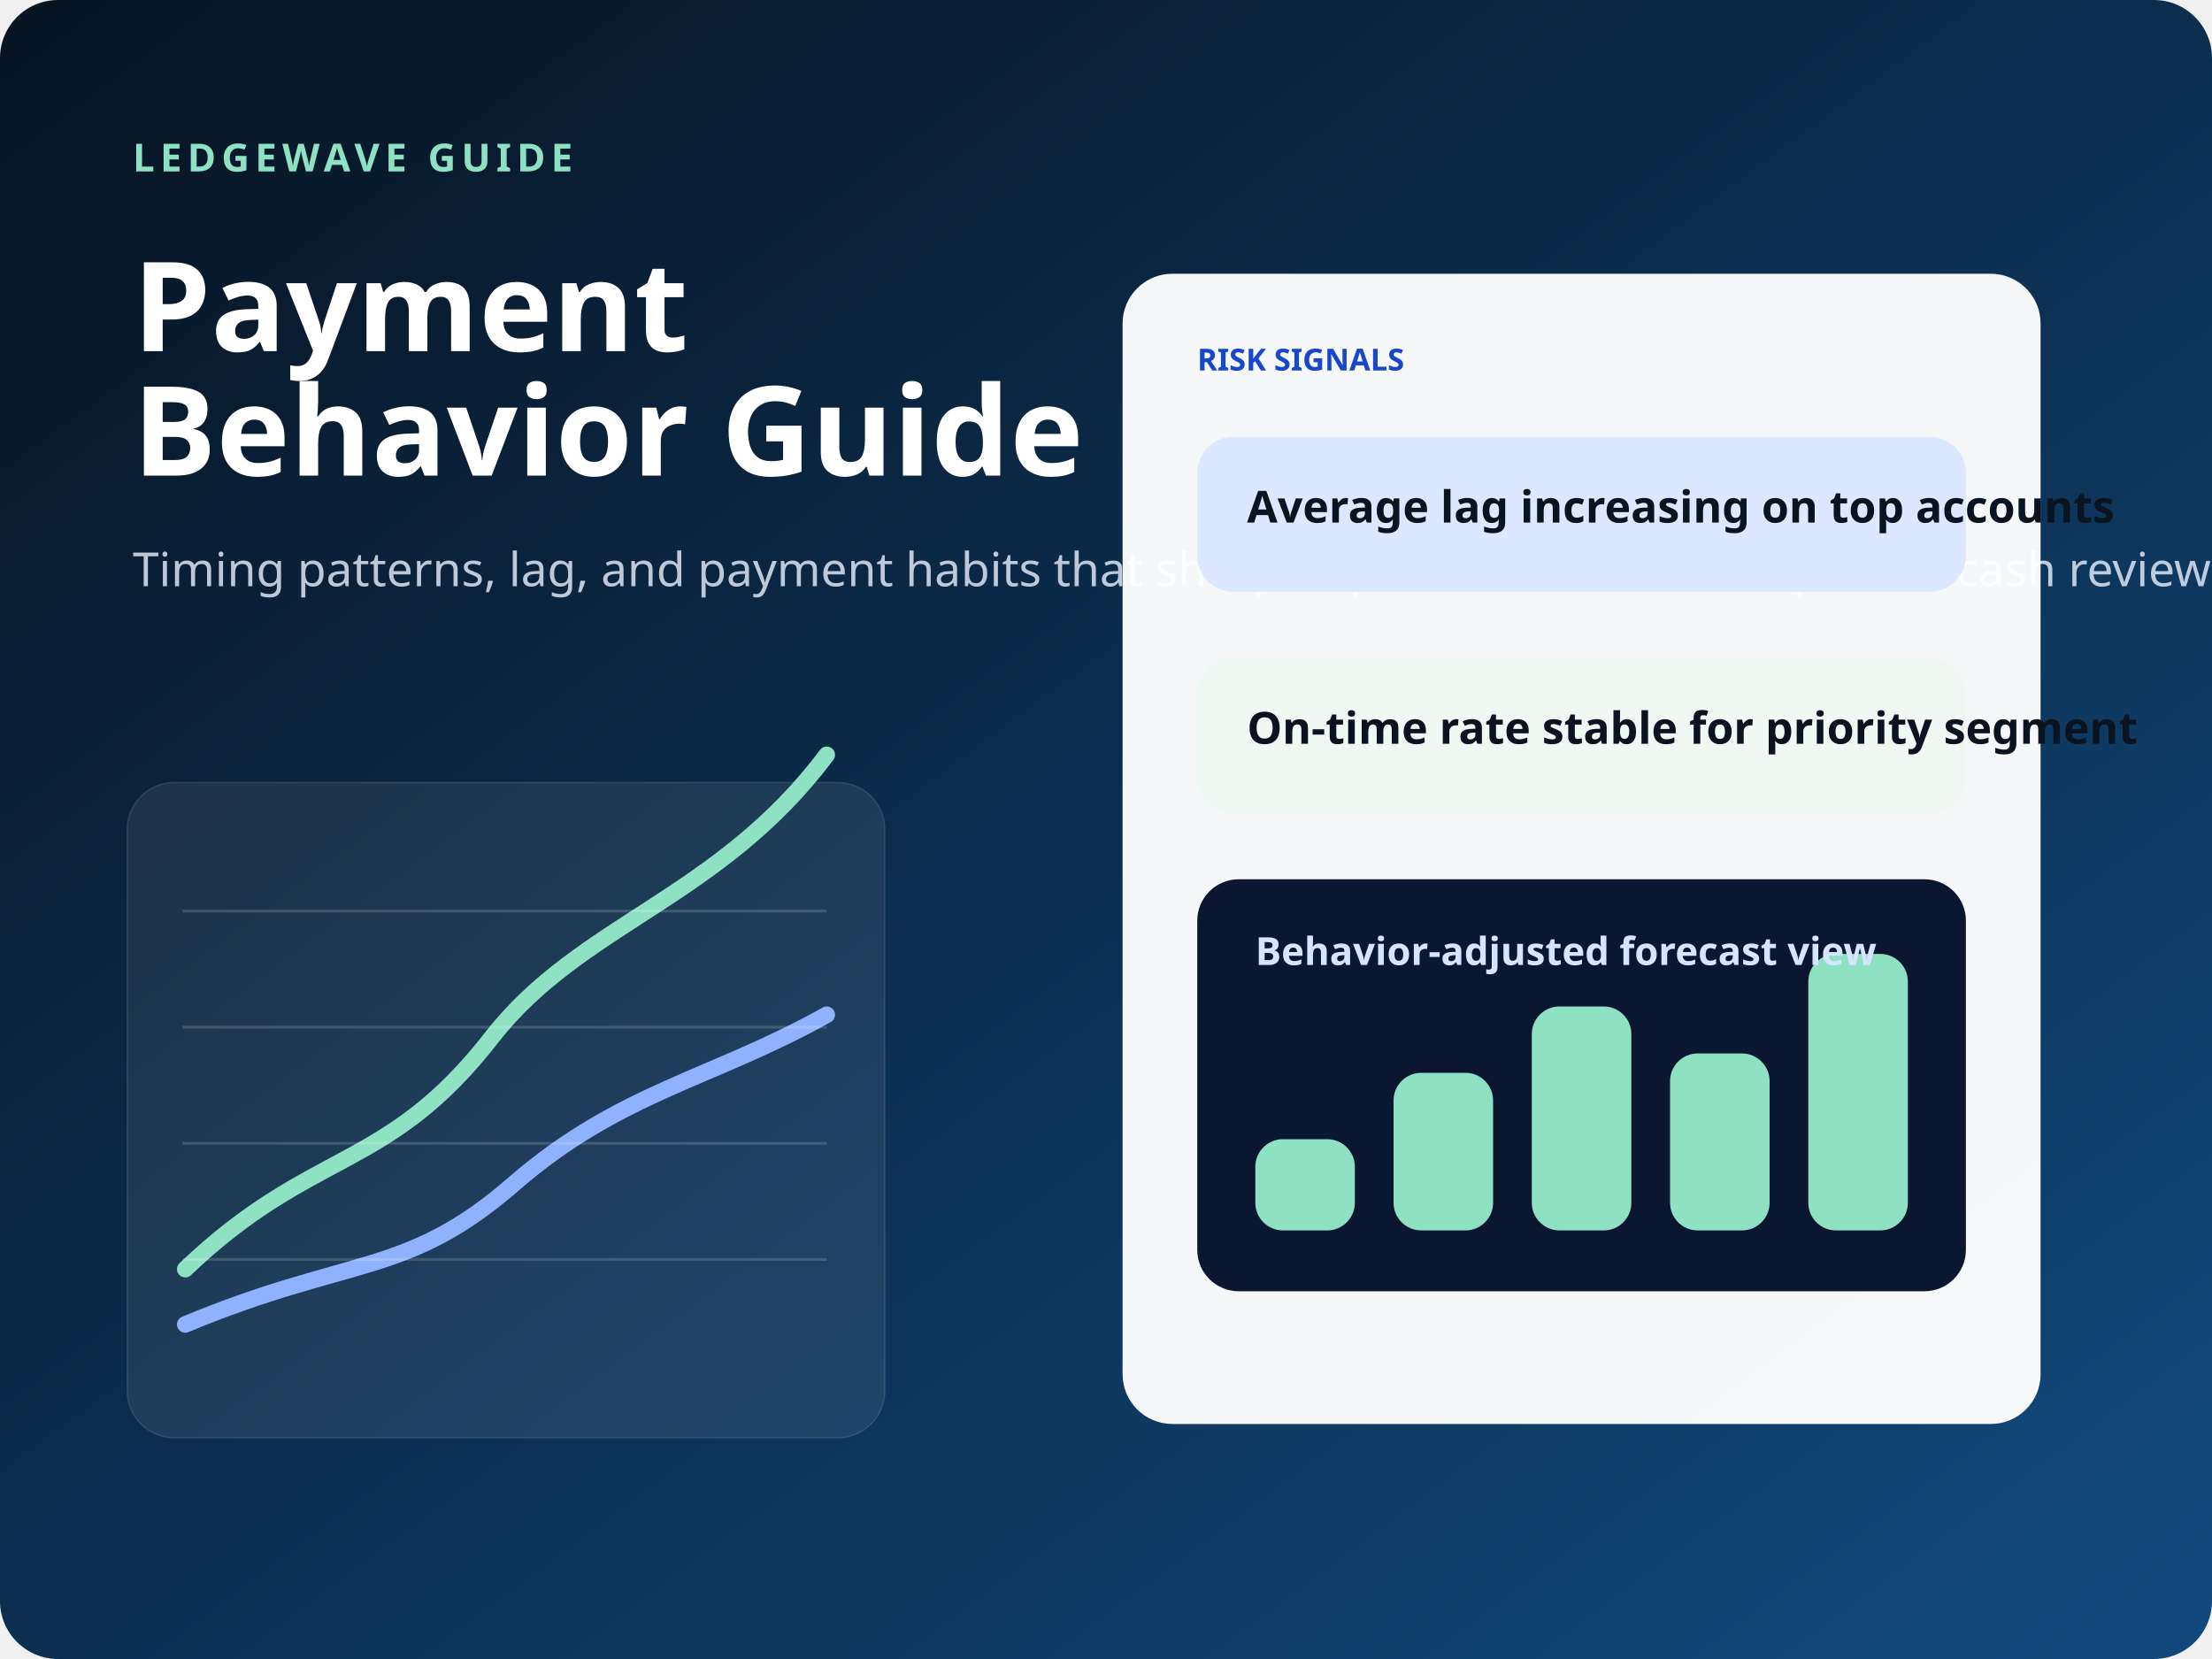
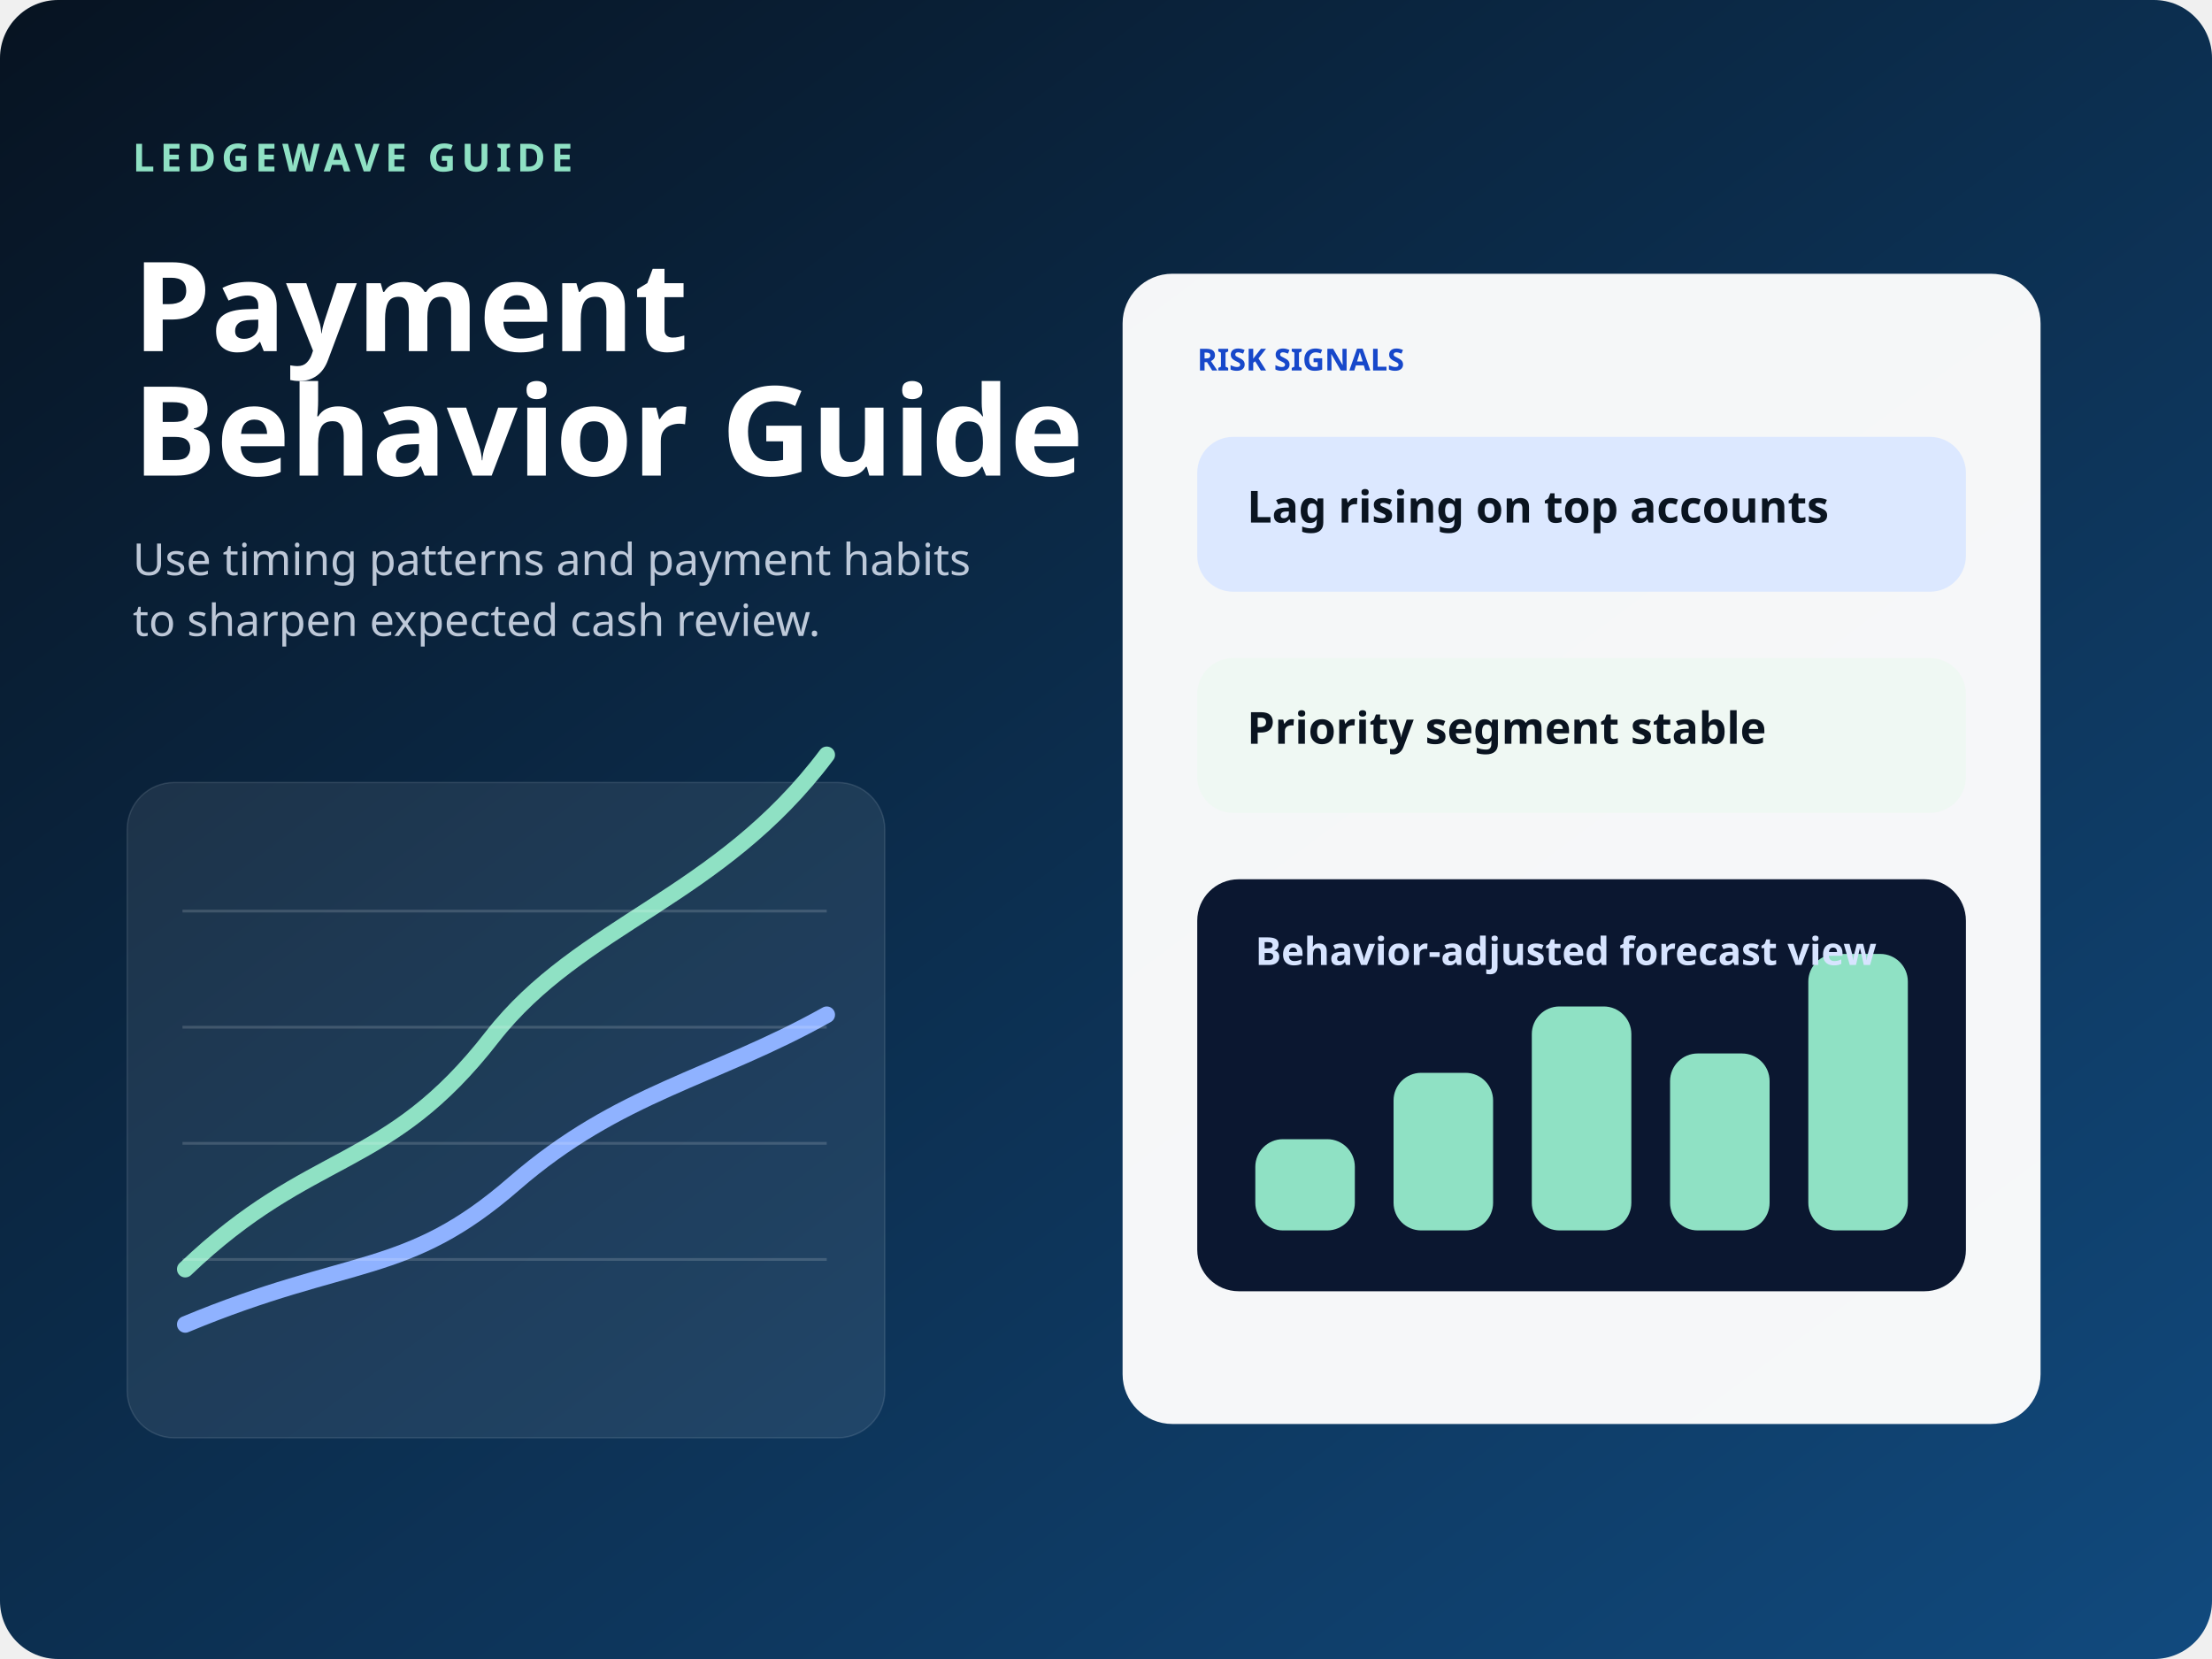
<svg xmlns="http://www.w3.org/2000/svg" viewBox="0 0 1600 1200" width="1600" height="1200" role="img" aria-labelledby="title desc">
  <defs>
    <linearGradient id="bg" x1="0" y1="0" x2="1" y2="1">
      <stop offset="0%" stop-color="#071321" />
      <stop offset="100%" stop-color="#114a7e" />
    </linearGradient>
  </defs>
  <rect width="1600" height="1200" rx="42" fill="url(#bg)" />
  <text x="96" y="124" fill="#8fe1c4" font-family="Space Grotesk, Segoe UI, sans-serif" font-size="28" font-weight="700" letter-spacing="4">LEDGEWAVE GUIDE</text>
  <text x="96" y="254" fill="#ffffff" font-family="Space Grotesk, Segoe UI, sans-serif" font-size="90" font-weight="700">Payment</text>
  <text x="96" y="344" fill="#ffffff" font-family="Space Grotesk, Segoe UI, sans-serif" font-size="90" font-weight="700">Behavior Guide</text>
-   <text x="96" y="424" fill="rgba(233,241,255,0.8)" font-family="Manrope, Segoe UI, sans-serif" font-size="34">Timing patterns, lag, and payment habits that sharpen prioritization and expected cash review.</text>
+   <text x="96" y="416" fill="rgba(233,241,255,0.8)" font-family="Manrope, Segoe UI, sans-serif" font-size="32">Use timing patterns and payment habits</text>
+   <text x="96" y="460" fill="rgba(233,241,255,0.8)" font-family="Manrope, Segoe UI, sans-serif" font-size="32">to sharpen expected cash review.</text>
  <g transform="translate(92 566)">
    <rect width="548" height="474" rx="34" fill="rgba(255,255,255,0.08)" stroke="rgba(233,241,255,0.12)" />
    <path d="M42 352c92-88 146-70 222-168 64-82 164-100 242-204" fill="none" stroke="#8fe1c4" stroke-width="12" stroke-linecap="round" />
    <path d="M42 392c120-50 160-34 238-102 76-66 144-76 226-122" fill="none" stroke="#8fb2ff" stroke-width="12" stroke-linecap="round" />
    <g fill="rgba(255,255,255,0.16)">
      <rect x="40" y="92" width="466" height="2" />
      <rect x="40" y="176" width="466" height="2" />
      <rect x="40" y="260" width="466" height="2" />
      <rect x="40" y="344" width="466" height="2" />
    </g>
  </g>
  <g transform="translate(812 198)">
    <rect width="664" height="832" rx="36" fill="#ffffff" opacity="0.96" />
    <text x="54" y="70" fill="#1748ca" font-family="Space Grotesk, Segoe UI, sans-serif" font-size="22" font-weight="700">RISK SIGNALS</text>
    <rect x="54" y="118" width="556" height="112" rx="26" fill="#dce8ff" />
-     <text x="90" y="180" fill="#0a1420" font-family="Manrope, Segoe UI, sans-serif" font-size="32" font-weight="700">Average lag increasing on top accounts</text>
+     <text x="90" y="180" fill="#0a1420" font-family="Manrope, Segoe UI, sans-serif" font-size="32" font-weight="700">Lag rising on top accounts</text>
    <rect x="54" y="278" width="556" height="112" rx="26" fill="#eff8f3" />
-     <text x="90" y="340" fill="#0a1420" font-family="Manrope, Segoe UI, sans-serif" font-size="32" font-weight="700">On-time rate stable for priority segment</text>
+     <text x="90" y="340" fill="#0a1420" font-family="Manrope, Segoe UI, sans-serif" font-size="32" font-weight="700">Priority segment stable</text>
    <rect x="54" y="438" width="556" height="298" rx="30" fill="#0b1730" />
    <g fill="#8fe1c4">
      <rect x="96" y="626" width="72" height="66" rx="20" />
      <rect x="196" y="578" width="72" height="114" rx="20" />
      <rect x="296" y="530" width="72" height="162" rx="20" />
      <rect x="396" y="564" width="72" height="128" rx="20" />
      <rect x="496" y="492" width="72" height="200" rx="20" />
    </g>
    <text x="96" y="500" fill="#d7e4ff" font-family="Manrope, Segoe UI, sans-serif" font-size="28" font-weight="700">Behavior-adjusted forecast view</text>
  </g>
</svg>
